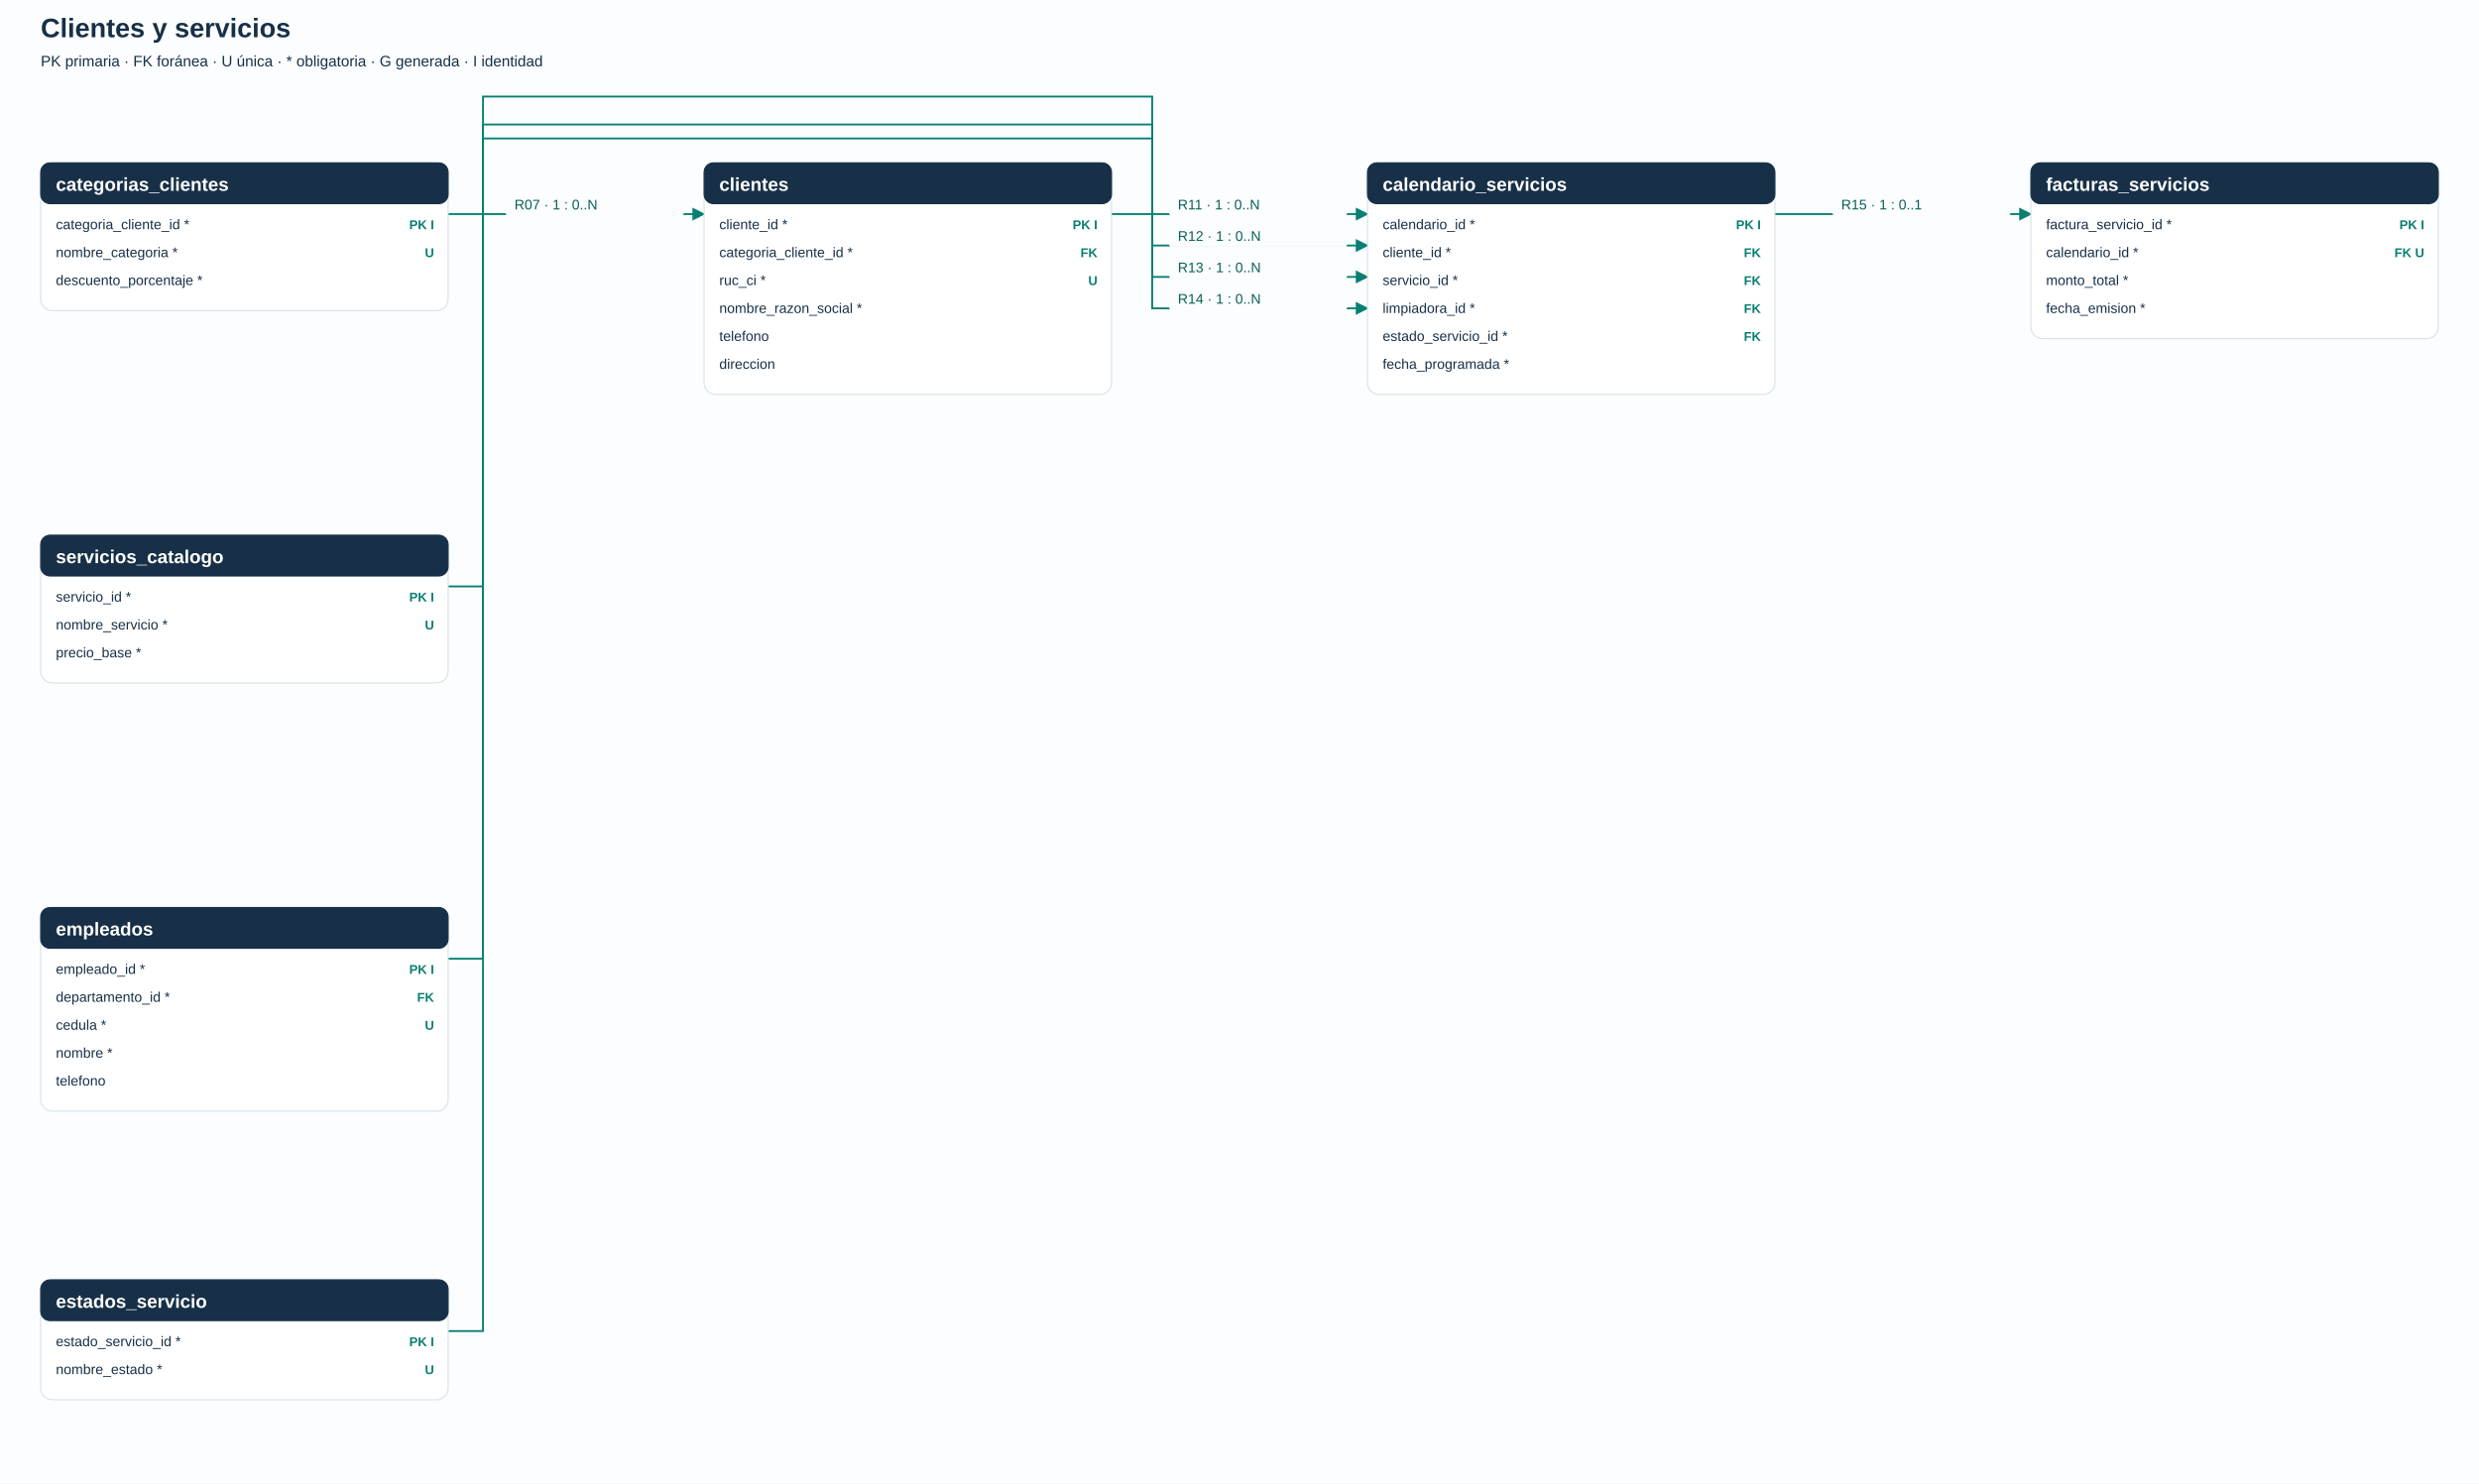
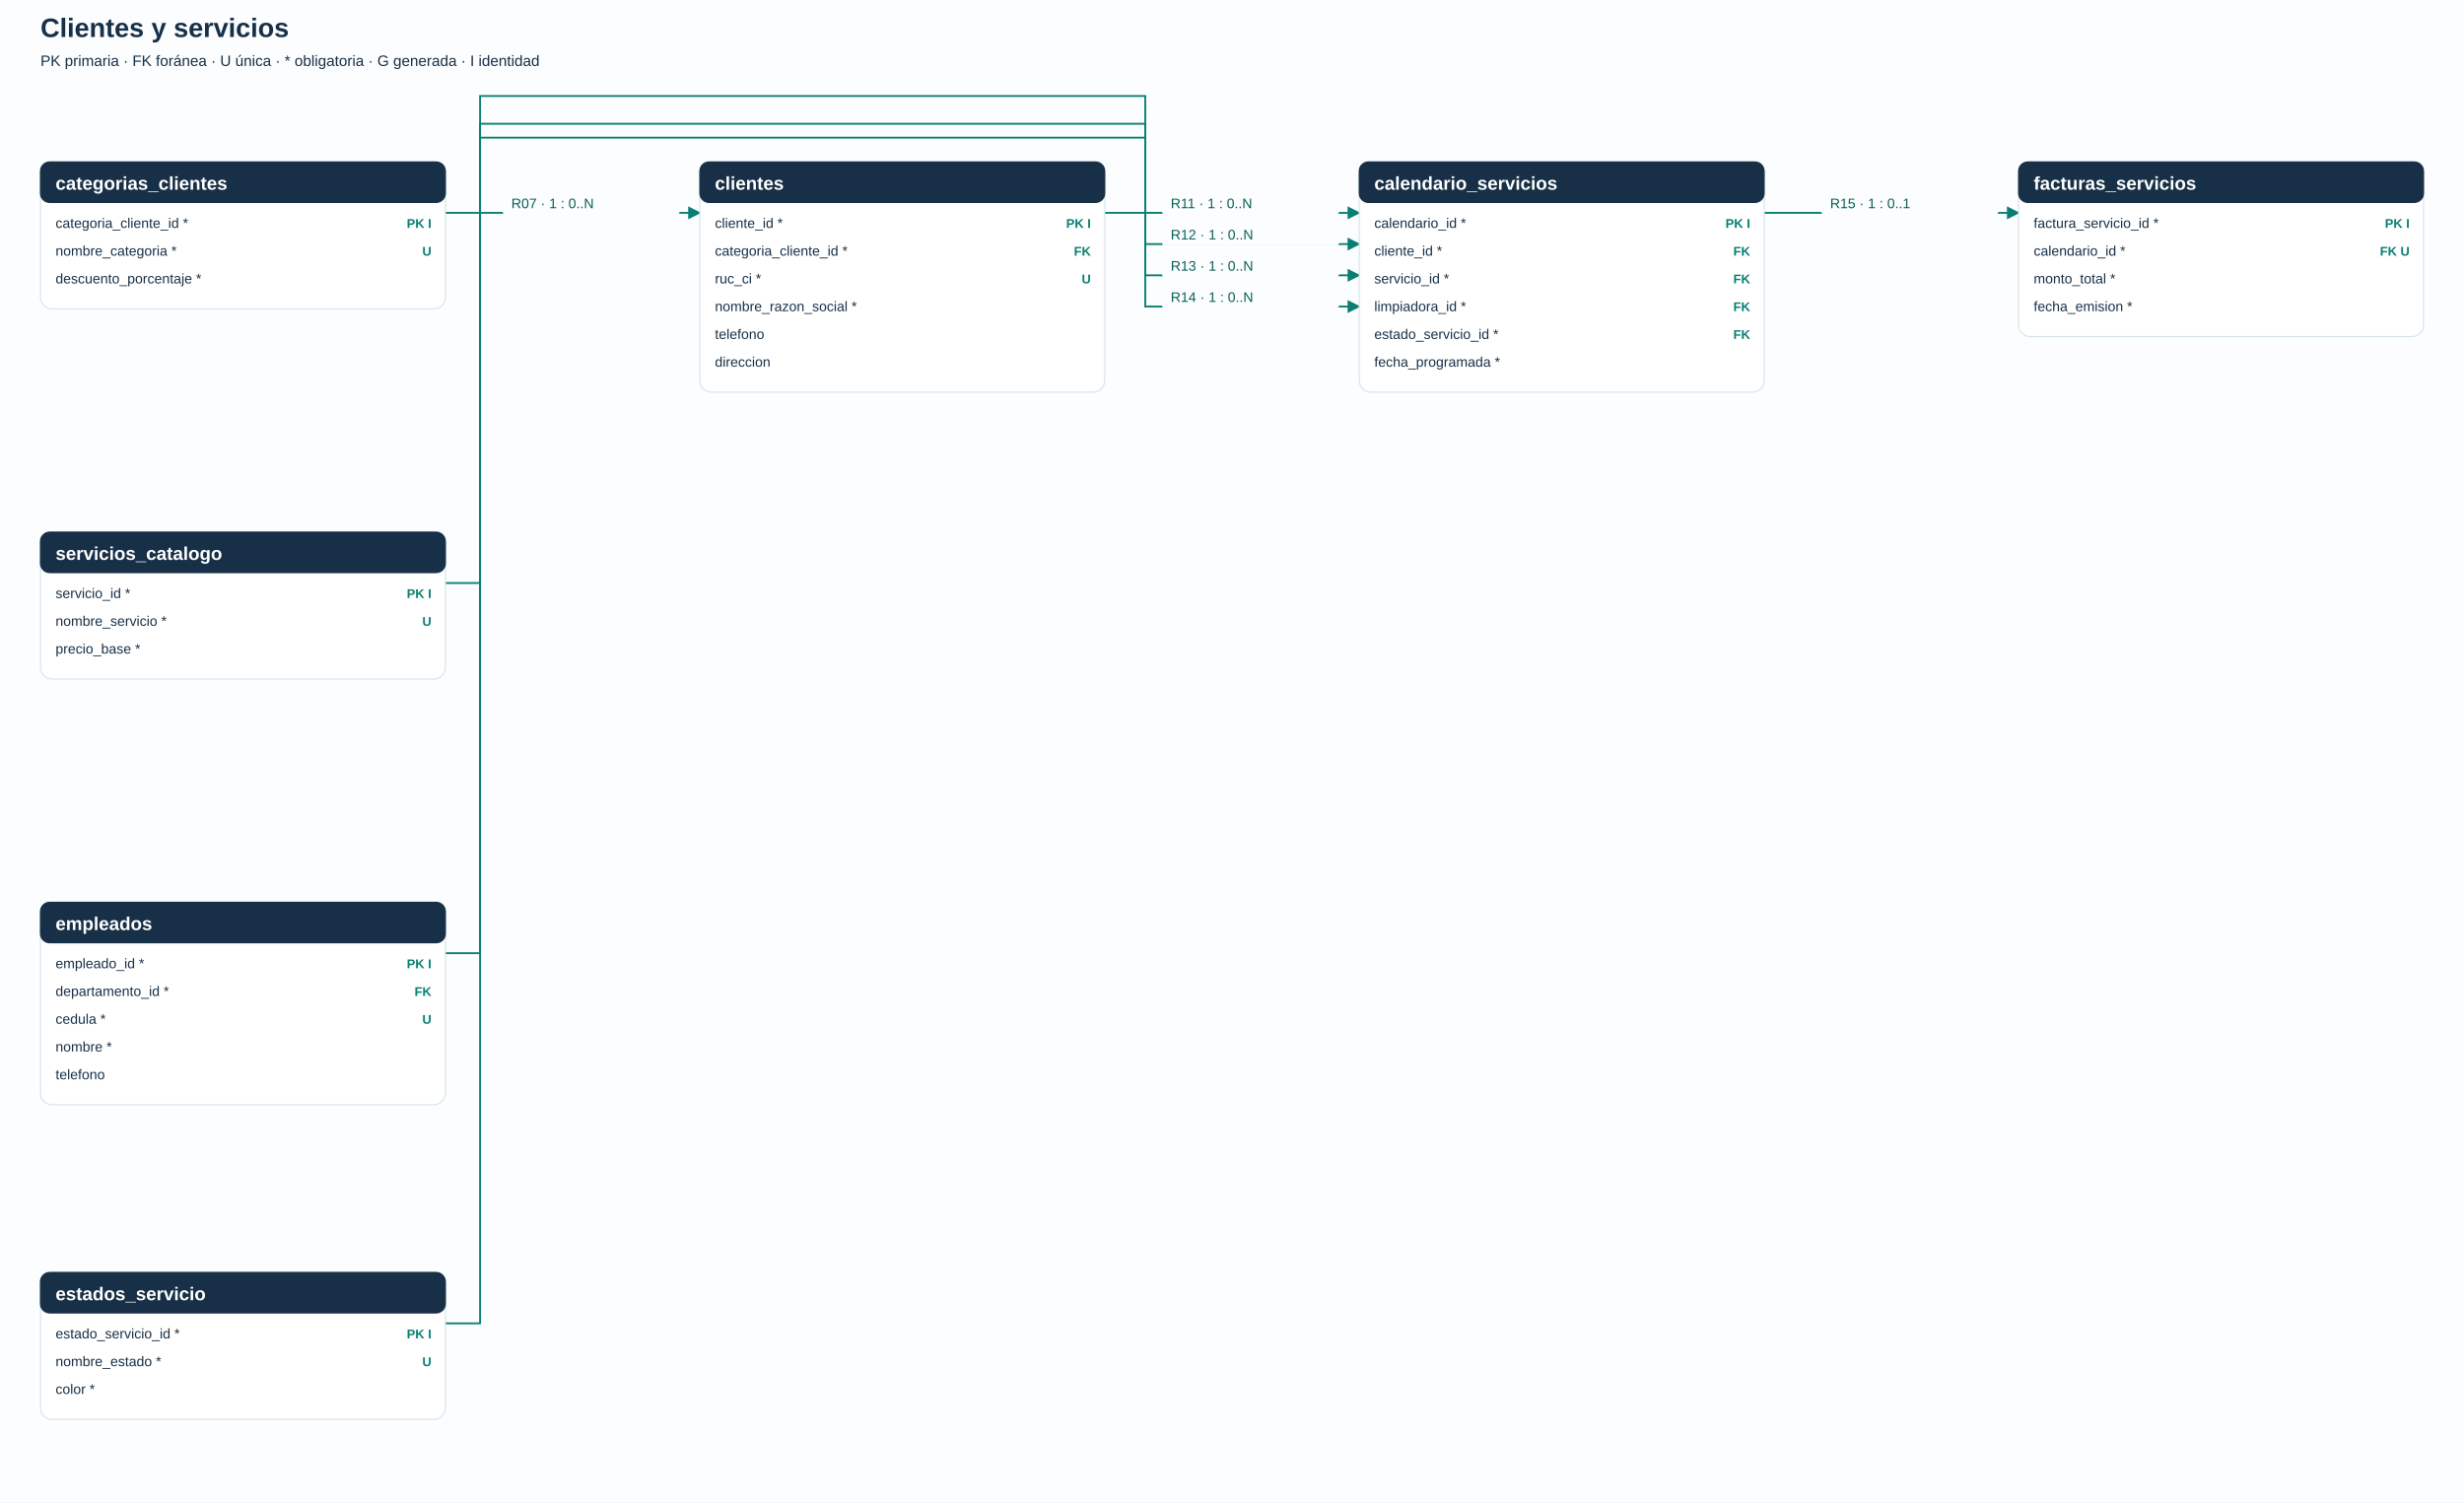
- <svg xmlns="http://www.w3.org/2000/svg" width="2130" height="1275" viewBox="0 0 2130 1275" role="img" aria-labelledby="title desc">
+ <svg xmlns="http://www.w3.org/2000/svg" width="2130" height="1299" viewBox="0 0 2130 1299" role="img" aria-labelledby="title desc">
  <defs>
    <marker id="arrow" viewBox="0 0 10 10" refX="9" refY="5" markerWidth="7" markerHeight="7" orient="auto-start-reverse">
      <path d="M 0 0 L 10 5 L 0 10 z" fill="#087f72" />
    </marker>
  </defs>
  <rect width="100%" height="100%" fill="#fbfdfe" />
  <g font-family="Segoe UI, Arial, sans-serif">
    <text x="35" y="32" font-size="23" fill="#173047" text-anchor="start" font-weight="700">Clientes y servicios</text>
    <text x="35" y="57" font-size="13" fill="#173047" text-anchor="start" font-weight="400">PK primaria · FK foránea · U única · * obligatoria · G generada · I identidad</text>
    <path d="M 385 184 H 440 V 184 H 605" fill="none" stroke="#087f72" stroke-width="1.6" marker-end="url(#arrow)" />
    <path d="M 955 184 H 1032 V 184 H 1175" fill="none" stroke="#087f72" stroke-width="1.6" marker-end="url(#arrow)" />
    <path d="M 385 504 H 415 V 107 H 990 V 211 H 1175" fill="none" stroke="#087f72" stroke-width="1.6" marker-end="url(#arrow)" />
    <path d="M 385 824 H 415 V 119 H 990 V 238 H 1175" fill="none" stroke="#087f72" stroke-width="1.6" marker-end="url(#arrow)" />
    <path d="M 385 1144 H 415 V 83 H 990 V 265 H 1175" fill="none" stroke="#087f72" stroke-width="1.6" marker-end="url(#arrow)" />
    <path d="M 1525 184 H 1602 V 184 H 1745" fill="none" stroke="#087f72" stroke-width="1.6" marker-end="url(#arrow)" />
    <rect x="435" y="167" width="152" height="18" rx="2" fill="#fbfdfe" stroke="#fbfdfe" />
    <text x="442" y="180" font-size="12" fill="#075f56" text-anchor="start" font-weight="400">R07 · 1 : 0..N</text>
    <rect x="1005" y="167" width="152" height="18" rx="2" fill="#fbfdfe" stroke="#fbfdfe" />
    <text x="1012" y="180" font-size="12" fill="#075f56" text-anchor="start" font-weight="400">R11 · 1 : 0..N</text>
    <rect x="1005" y="194" width="152" height="18" rx="2" fill="#fbfdfe" stroke="#fbfdfe" />
    <text x="1012" y="207" font-size="12" fill="#075f56" text-anchor="start" font-weight="400">R12 · 1 : 0..N</text>
    <rect x="1005" y="221" width="152" height="18" rx="2" fill="#fbfdfe" stroke="#fbfdfe" />
    <text x="1012" y="234" font-size="12" fill="#075f56" text-anchor="start" font-weight="400">R13 · 1 : 0..N</text>
    <rect x="1005" y="248" width="152" height="18" rx="2" fill="#fbfdfe" stroke="#fbfdfe" />
    <text x="1012" y="261" font-size="12" fill="#075f56" text-anchor="start" font-weight="400">R14 · 1 : 0..N</text>
    <rect x="1575" y="167" width="152" height="18" rx="2" fill="#fbfdfe" stroke="#fbfdfe" />
    <text x="1582" y="180" font-size="12" fill="#075f56" text-anchor="start" font-weight="400">R15 · 1 : 0..1</text>
    <rect x="35" y="140" width="350" height="127" rx="10" fill="#fff" stroke="#d7e4e9" />
    <rect x="35" y="140" width="350" height="35" rx="8" fill="#173047" stroke="#173047" />
    <text x="48" y="164" font-size="16" fill="#fff" text-anchor="start" font-weight="600">categorias_clientes</text>
    <text x="48" y="197" font-size="12" fill="#173047" text-anchor="start" font-weight="400">categoria_cliente_id *</text>
    <text x="373" y="197" font-size="11" fill="#087f72" text-anchor="end" font-weight="700">PK I</text>
    <text x="48" y="221" font-size="12" fill="#173047" text-anchor="start" font-weight="400">nombre_categoria *</text>
    <text x="373" y="221" font-size="11" fill="#087f72" text-anchor="end" font-weight="700">U</text>
    <text x="48" y="245" font-size="12" fill="#173047" text-anchor="start" font-weight="400">descuento_porcentaje *</text>
    <text x="373" y="245" font-size="11" fill="#087f72" text-anchor="end" font-weight="700" />
    <rect x="35" y="460" width="350" height="127" rx="10" fill="#fff" stroke="#d7e4e9" />
    <rect x="35" y="460" width="350" height="35" rx="8" fill="#173047" stroke="#173047" />
    <text x="48" y="484" font-size="16" fill="#fff" text-anchor="start" font-weight="600">servicios_catalogo</text>
    <text x="48" y="517" font-size="12" fill="#173047" text-anchor="start" font-weight="400">servicio_id *</text>
    <text x="373" y="517" font-size="11" fill="#087f72" text-anchor="end" font-weight="700">PK I</text>
    <text x="48" y="541" font-size="12" fill="#173047" text-anchor="start" font-weight="400">nombre_servicio *</text>
    <text x="373" y="541" font-size="11" fill="#087f72" text-anchor="end" font-weight="700">U</text>
    <text x="48" y="565" font-size="12" fill="#173047" text-anchor="start" font-weight="400">precio_base *</text>
    <text x="373" y="565" font-size="11" fill="#087f72" text-anchor="end" font-weight="700" />
    <rect x="35" y="780" width="350" height="175" rx="10" fill="#fff" stroke="#d7e4e9" />
    <rect x="35" y="780" width="350" height="35" rx="8" fill="#173047" stroke="#173047" />
    <text x="48" y="804" font-size="16" fill="#fff" text-anchor="start" font-weight="600">empleados</text>
    <text x="48" y="837" font-size="12" fill="#173047" text-anchor="start" font-weight="400">empleado_id *</text>
    <text x="373" y="837" font-size="11" fill="#087f72" text-anchor="end" font-weight="700">PK I</text>
    <text x="48" y="861" font-size="12" fill="#173047" text-anchor="start" font-weight="400">departamento_id *</text>
    <text x="373" y="861" font-size="11" fill="#087f72" text-anchor="end" font-weight="700">FK</text>
    <text x="48" y="885" font-size="12" fill="#173047" text-anchor="start" font-weight="400">cedula *</text>
    <text x="373" y="885" font-size="11" fill="#087f72" text-anchor="end" font-weight="700">U</text>
    <text x="48" y="909" font-size="12" fill="#173047" text-anchor="start" font-weight="400">nombre *</text>
    <text x="373" y="909" font-size="11" fill="#087f72" text-anchor="end" font-weight="700" />
    <text x="48" y="933" font-size="12" fill="#173047" text-anchor="start" font-weight="400">telefono</text>
    <text x="373" y="933" font-size="11" fill="#087f72" text-anchor="end" font-weight="700" />
-     <rect x="35" y="1100" width="350" height="103" rx="10" fill="#fff" stroke="#d7e4e9" />
+     <rect x="35" y="1100" width="350" height="127" rx="10" fill="#fff" stroke="#d7e4e9" />
    <rect x="35" y="1100" width="350" height="35" rx="8" fill="#173047" stroke="#173047" />
    <text x="48" y="1124" font-size="16" fill="#fff" text-anchor="start" font-weight="600">estados_servicio</text>
    <text x="48" y="1157" font-size="12" fill="#173047" text-anchor="start" font-weight="400">estado_servicio_id *</text>
    <text x="373" y="1157" font-size="11" fill="#087f72" text-anchor="end" font-weight="700">PK I</text>
    <text x="48" y="1181" font-size="12" fill="#173047" text-anchor="start" font-weight="400">nombre_estado *</text>
    <text x="373" y="1181" font-size="11" fill="#087f72" text-anchor="end" font-weight="700">U</text>
+     <text x="48" y="1205" font-size="12" fill="#173047" text-anchor="start" font-weight="400">color *</text>
+     <text x="373" y="1205" font-size="11" fill="#087f72" text-anchor="end" font-weight="700" />
    <rect x="605" y="140" width="350" height="199" rx="10" fill="#fff" stroke="#d7e4e9" />
    <rect x="605" y="140" width="350" height="35" rx="8" fill="#173047" stroke="#173047" />
    <text x="618" y="164" font-size="16" fill="#fff" text-anchor="start" font-weight="600">clientes</text>
    <text x="618" y="197" font-size="12" fill="#173047" text-anchor="start" font-weight="400">cliente_id *</text>
    <text x="943" y="197" font-size="11" fill="#087f72" text-anchor="end" font-weight="700">PK I</text>
    <text x="618" y="221" font-size="12" fill="#173047" text-anchor="start" font-weight="400">categoria_cliente_id *</text>
    <text x="943" y="221" font-size="11" fill="#087f72" text-anchor="end" font-weight="700">FK</text>
    <text x="618" y="245" font-size="12" fill="#173047" text-anchor="start" font-weight="400">ruc_ci *</text>
    <text x="943" y="245" font-size="11" fill="#087f72" text-anchor="end" font-weight="700">U</text>
    <text x="618" y="269" font-size="12" fill="#173047" text-anchor="start" font-weight="400">nombre_razon_social *</text>
    <text x="943" y="269" font-size="11" fill="#087f72" text-anchor="end" font-weight="700" />
    <text x="618" y="293" font-size="12" fill="#173047" text-anchor="start" font-weight="400">telefono</text>
    <text x="943" y="293" font-size="11" fill="#087f72" text-anchor="end" font-weight="700" />
    <text x="618" y="317" font-size="12" fill="#173047" text-anchor="start" font-weight="400">direccion</text>
    <text x="943" y="317" font-size="11" fill="#087f72" text-anchor="end" font-weight="700" />
    <rect x="1175" y="140" width="350" height="199" rx="10" fill="#fff" stroke="#d7e4e9" />
    <rect x="1175" y="140" width="350" height="35" rx="8" fill="#173047" stroke="#173047" />
    <text x="1188" y="164" font-size="16" fill="#fff" text-anchor="start" font-weight="600">calendario_servicios</text>
    <text x="1188" y="197" font-size="12" fill="#173047" text-anchor="start" font-weight="400">calendario_id *</text>
    <text x="1513" y="197" font-size="11" fill="#087f72" text-anchor="end" font-weight="700">PK I</text>
    <text x="1188" y="221" font-size="12" fill="#173047" text-anchor="start" font-weight="400">cliente_id *</text>
    <text x="1513" y="221" font-size="11" fill="#087f72" text-anchor="end" font-weight="700">FK</text>
    <text x="1188" y="245" font-size="12" fill="#173047" text-anchor="start" font-weight="400">servicio_id *</text>
    <text x="1513" y="245" font-size="11" fill="#087f72" text-anchor="end" font-weight="700">FK</text>
    <text x="1188" y="269" font-size="12" fill="#173047" text-anchor="start" font-weight="400">limpiadora_id *</text>
    <text x="1513" y="269" font-size="11" fill="#087f72" text-anchor="end" font-weight="700">FK</text>
    <text x="1188" y="293" font-size="12" fill="#173047" text-anchor="start" font-weight="400">estado_servicio_id *</text>
    <text x="1513" y="293" font-size="11" fill="#087f72" text-anchor="end" font-weight="700">FK</text>
    <text x="1188" y="317" font-size="12" fill="#173047" text-anchor="start" font-weight="400">fecha_programada *</text>
    <text x="1513" y="317" font-size="11" fill="#087f72" text-anchor="end" font-weight="700" />
    <rect x="1745" y="140" width="350" height="151" rx="10" fill="#fff" stroke="#d7e4e9" />
    <rect x="1745" y="140" width="350" height="35" rx="8" fill="#173047" stroke="#173047" />
    <text x="1758" y="164" font-size="16" fill="#fff" text-anchor="start" font-weight="600">facturas_servicios</text>
    <text x="1758" y="197" font-size="12" fill="#173047" text-anchor="start" font-weight="400">factura_servicio_id *</text>
    <text x="2083" y="197" font-size="11" fill="#087f72" text-anchor="end" font-weight="700">PK I</text>
    <text x="1758" y="221" font-size="12" fill="#173047" text-anchor="start" font-weight="400">calendario_id *</text>
    <text x="2083" y="221" font-size="11" fill="#087f72" text-anchor="end" font-weight="700">FK U</text>
    <text x="1758" y="245" font-size="12" fill="#173047" text-anchor="start" font-weight="400">monto_total *</text>
    <text x="2083" y="245" font-size="11" fill="#087f72" text-anchor="end" font-weight="700" />
    <text x="1758" y="269" font-size="12" fill="#173047" text-anchor="start" font-weight="400">fecha_emision *</text>
    <text x="2083" y="269" font-size="11" fill="#087f72" text-anchor="end" font-weight="700" />
  </g>
</svg>
